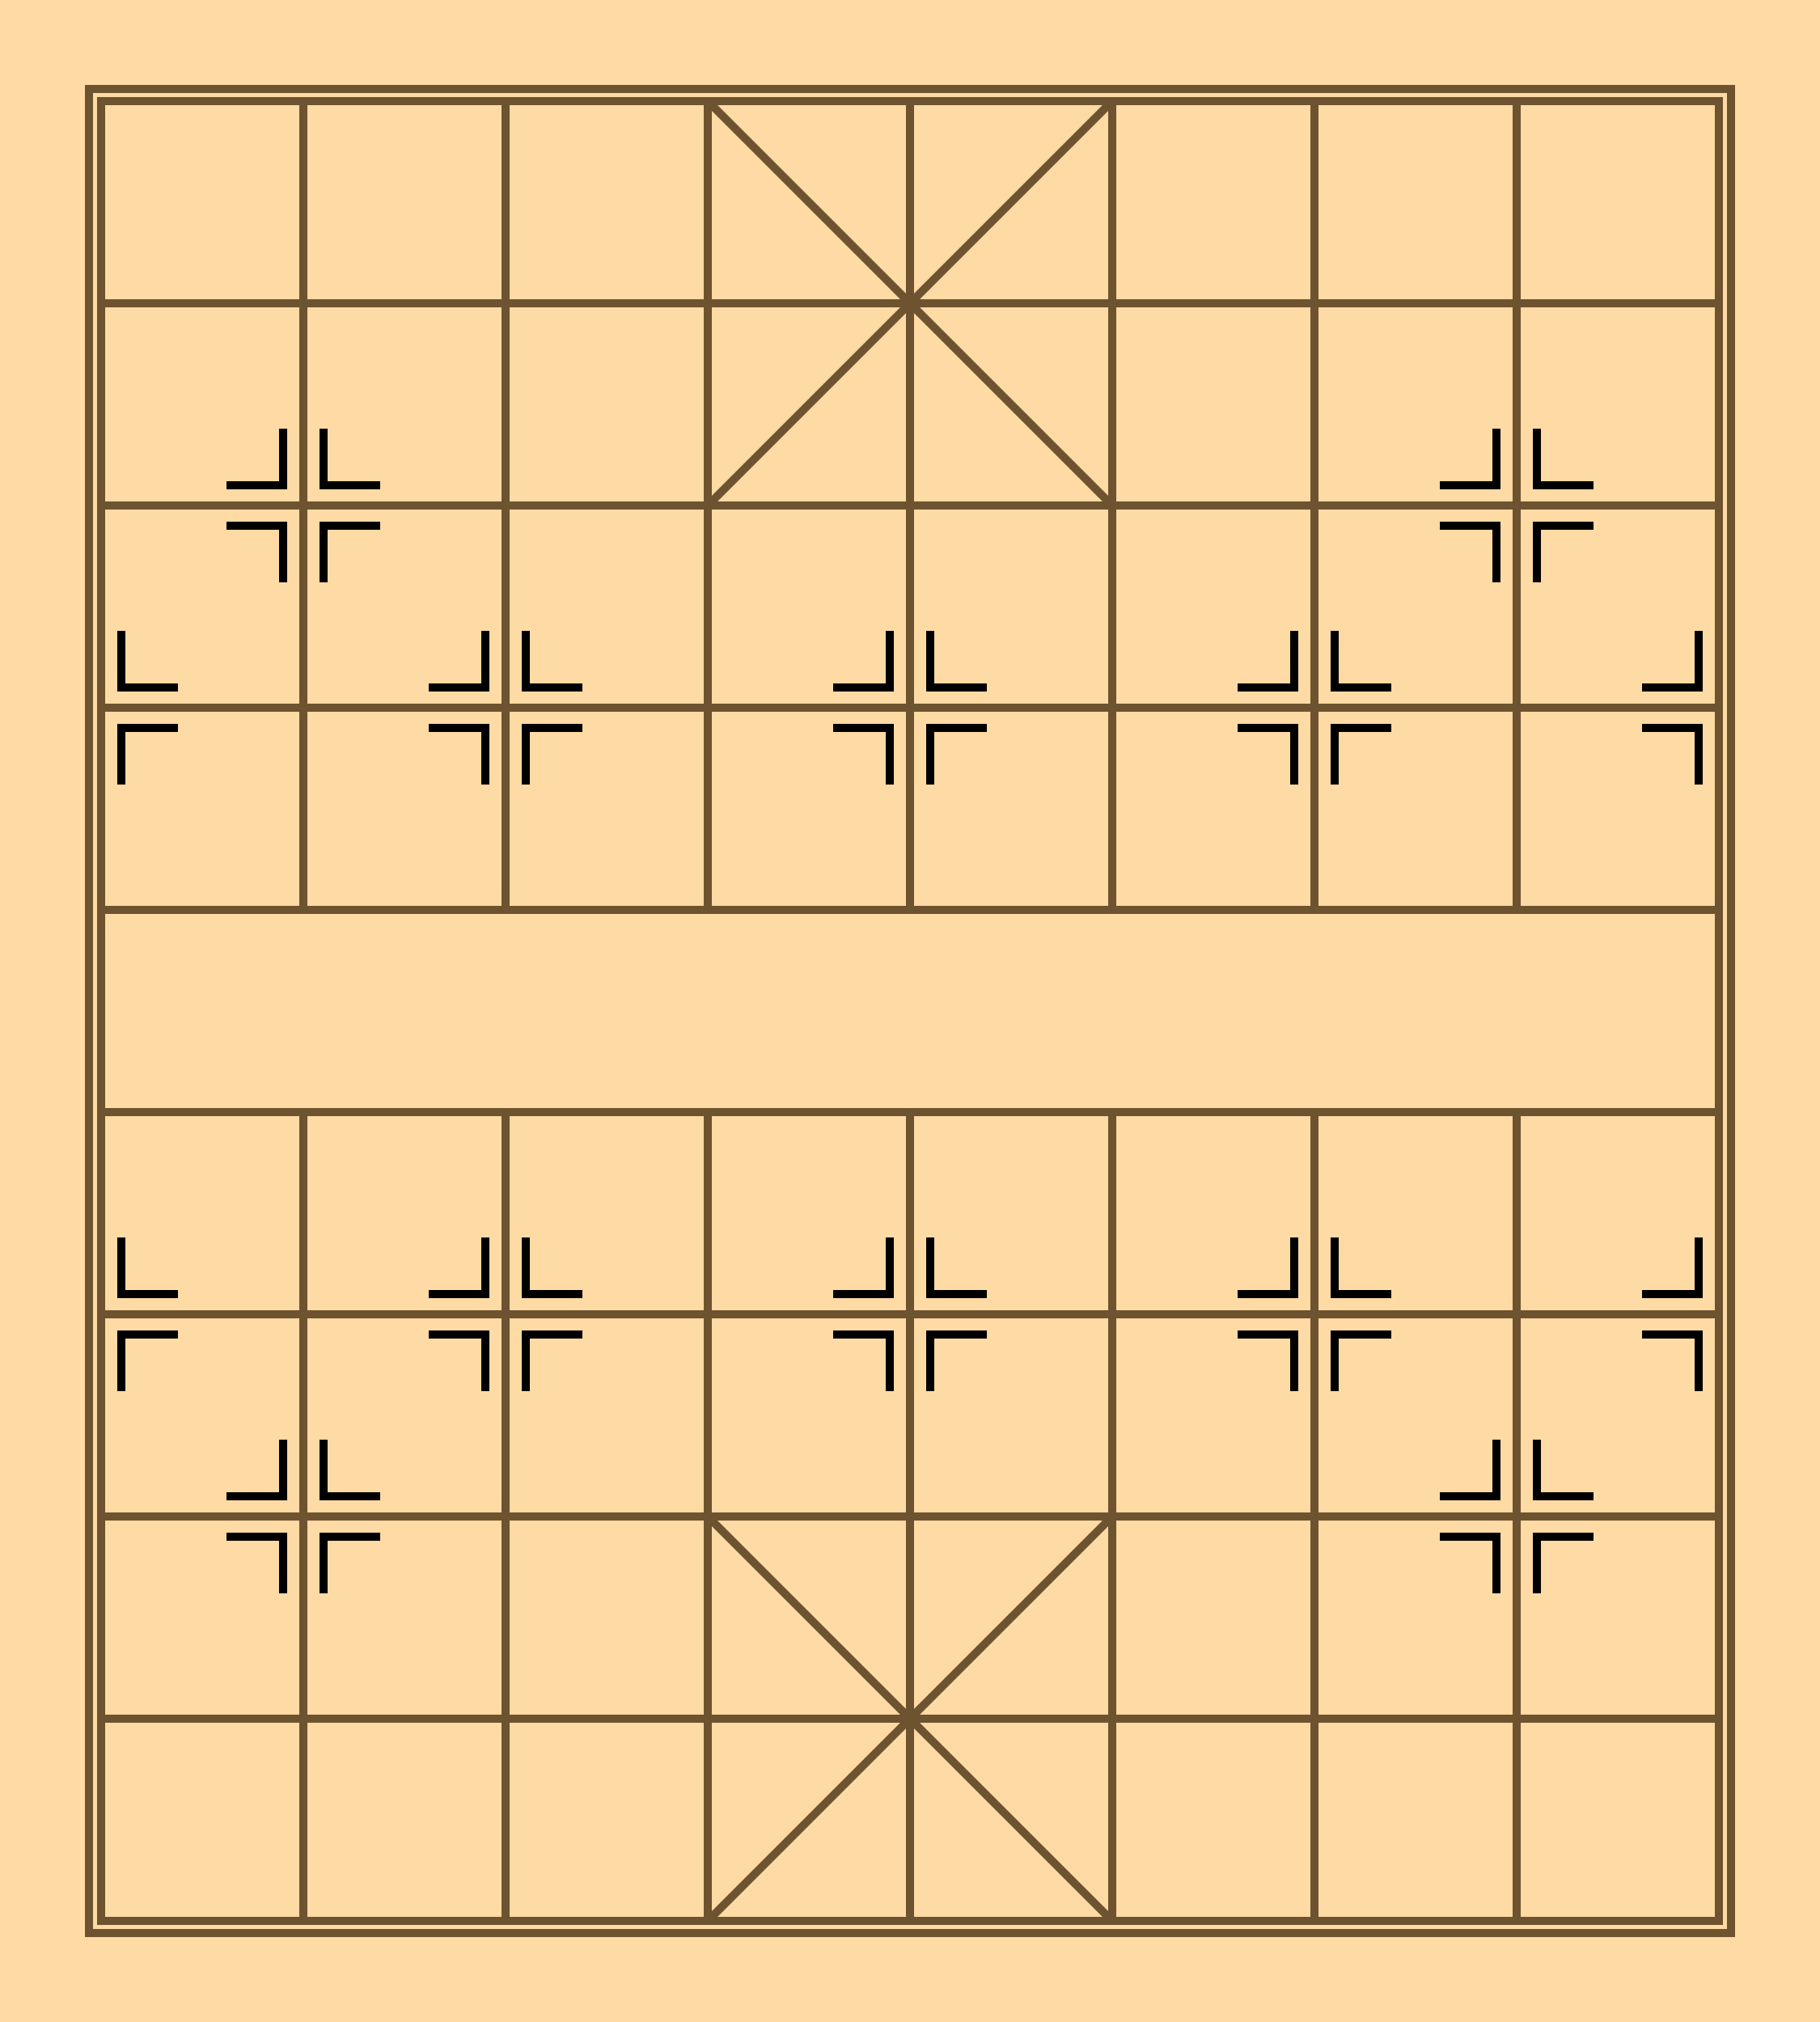
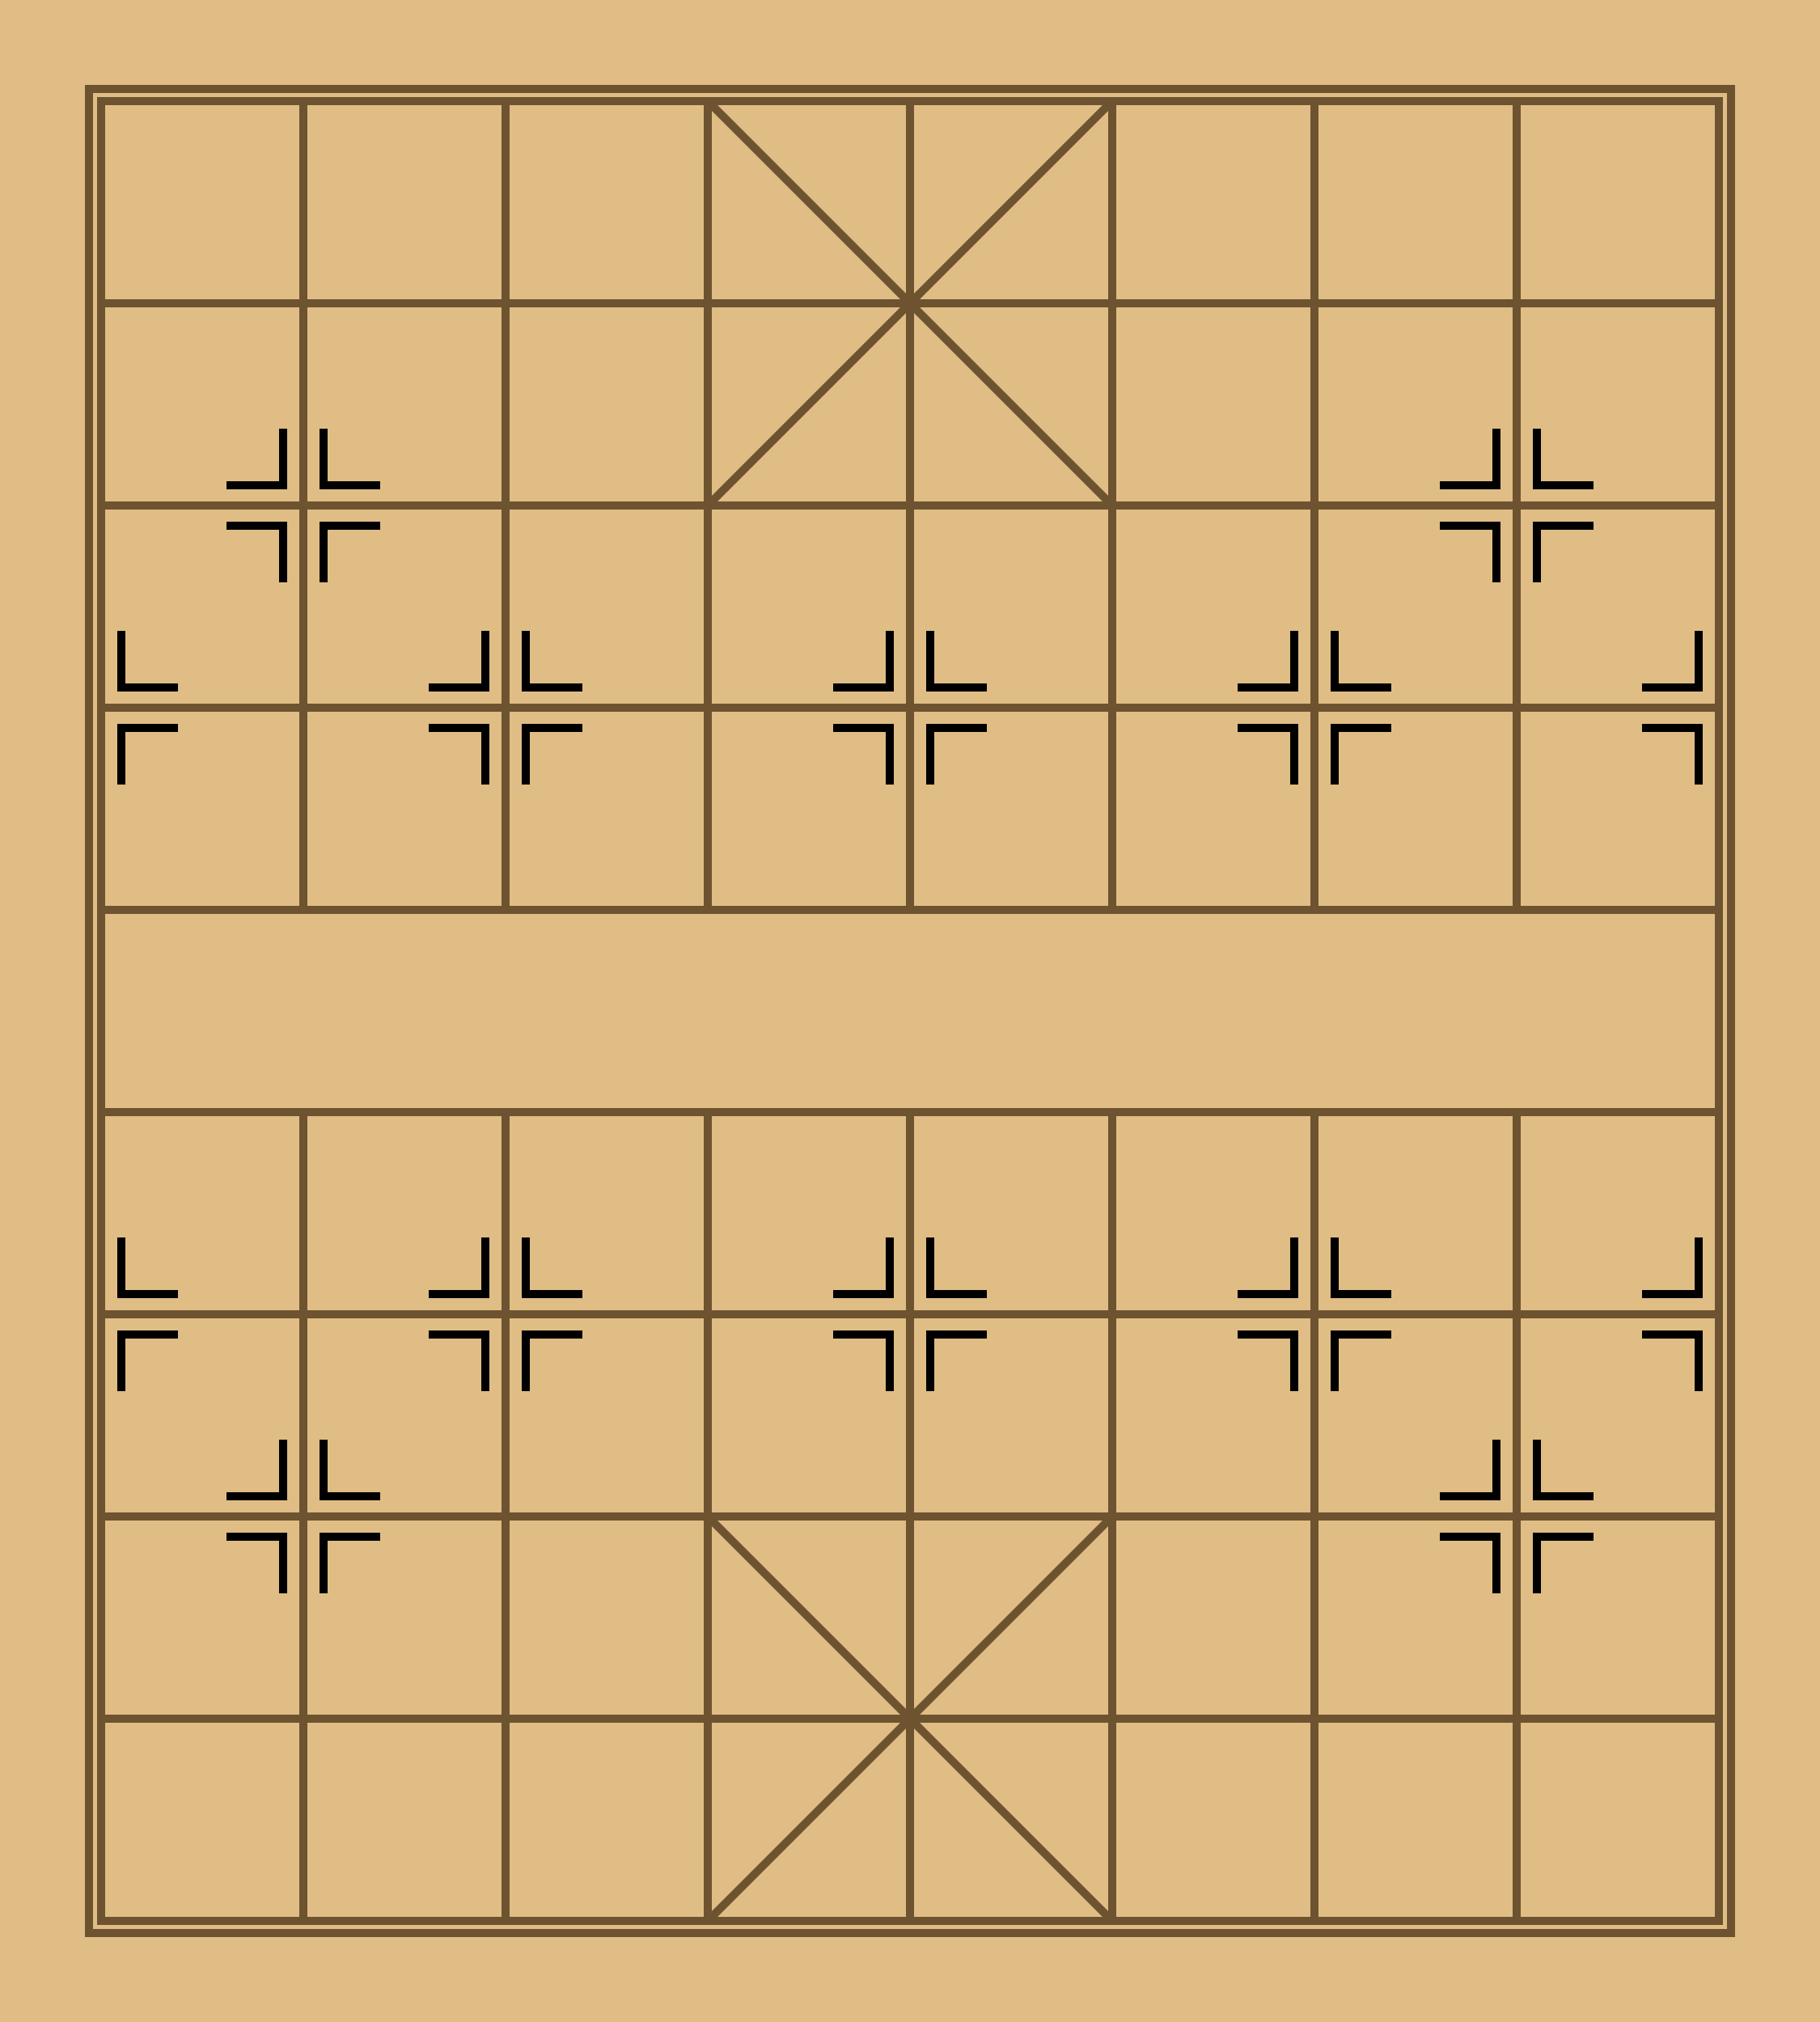
<svg xmlns="http://www.w3.org/2000/svg" xmlns:xlink="http://www.w3.org/1999/xlink" version="1.1" viewBox="0 0 900 1000" width="900" height="1000">
-   <g fill="#fedaa4">
+   <g fill="#DFBD85">
    <rect width="900" height="1e3" stroke-width=".913" />
-     <rect x="44" y="44" width="812" height="912" stroke="#6d5330 " stroke-width="4" />
-     <rect x="50" y="50" width="800" height="900" stroke="#6d5330 " stroke-width="4" />
+     <rect x="44" y="44" width="812" height="912" stroke="#6d5330" stroke-width="4" />
+     <rect x="50" y="50" width="800" height="900" stroke="#6d5330" stroke-width="4" />
  </g>
  <defs>
    <g id="f">
      <polygon points="8 38 12 38 12 12 38 12 38 8 8 8" />
    </g>
    <g id="a">
      <use width="100%" height="100%" xlink:href="#f" />
      <use transform="rotate(-90)" width="100%" height="100%" xlink:href="#f" />
    </g>
    <g id="e">
      <use transform="scale(-1)" width="100%" height="100%" xlink:href="#a" />
    </g>
    <g id="d">
      <use width="100%" height="100%" xlink:href="#a" />
      <use width="100%" height="100%" xlink:href="#e" />
    </g>
    <g id="j">
-       <polygon id="k" points="100 100 0 0" stroke="#6d5330 " stroke-width="4" />
+       <polygon id="k" points="100 100 0 0" stroke="#6d5330" stroke-width="4" />
      <use transform="rotate(-90,100,100)" width="100%" height="100%" xlink:href="#k" />
    </g>
    <g id="h">
      <g id="i">
        <g id="b">
-           <rect id="c" width="100" height="100" fill="#fedaa4" stroke="#6d5330 " stroke-width="4" />
+           <rect id="c" width="100" height="100" fill="#DFBD85" stroke="#6d5330" stroke-width="4" />
          <use x="100" width="100%" height="100%" xlink:href="#c" />
          <use x="200" width="100%" height="100%" xlink:href="#c" />
          <use x="300" width="100%" height="100%" xlink:href="#c" />
        </g>
        <use y="100" width="100%" height="100%" xlink:href="#b" />
        <use y="200" width="100%" height="100%" xlink:href="#b" />
        <use y="300" width="100%" height="100%" xlink:href="#b" />
        <use y="300" width="100%" height="100%" xlink:href="#a" />
        <use x="100" y="200" width="100%" height="100%" xlink:href="#d" />
        <use x="200" y="300" width="100%" height="100%" xlink:href="#d" />
        <use x="400" y="300" width="100%" height="100%" xlink:href="#e" />
        <use x="300" width="100%" height="100%" xlink:href="#j" />
      </g>
      <use transform="matrix(-1,0,0,1,1200,0)" x="400" width="100%" height="100%" xlink:href="#i" />
    </g>
    <g id="g">
      <use x="50" y="6" width="100%" height="100%" xlink:href="#h" />
    </g>
  </defs>
  <use transform="translate(0,-100)" y="144" width="100%" height="100%" xlink:href="#g" />
  <use transform="rotate(180,450,550)" y="144" width="100%" height="100%" xlink:href="#g" />
  <g transform="translate(0,-100)">
    <svg x="52" y="552" width="796" height="96" version="1.1" viewBox="0 0 796 96" />
  </g>
</svg>
